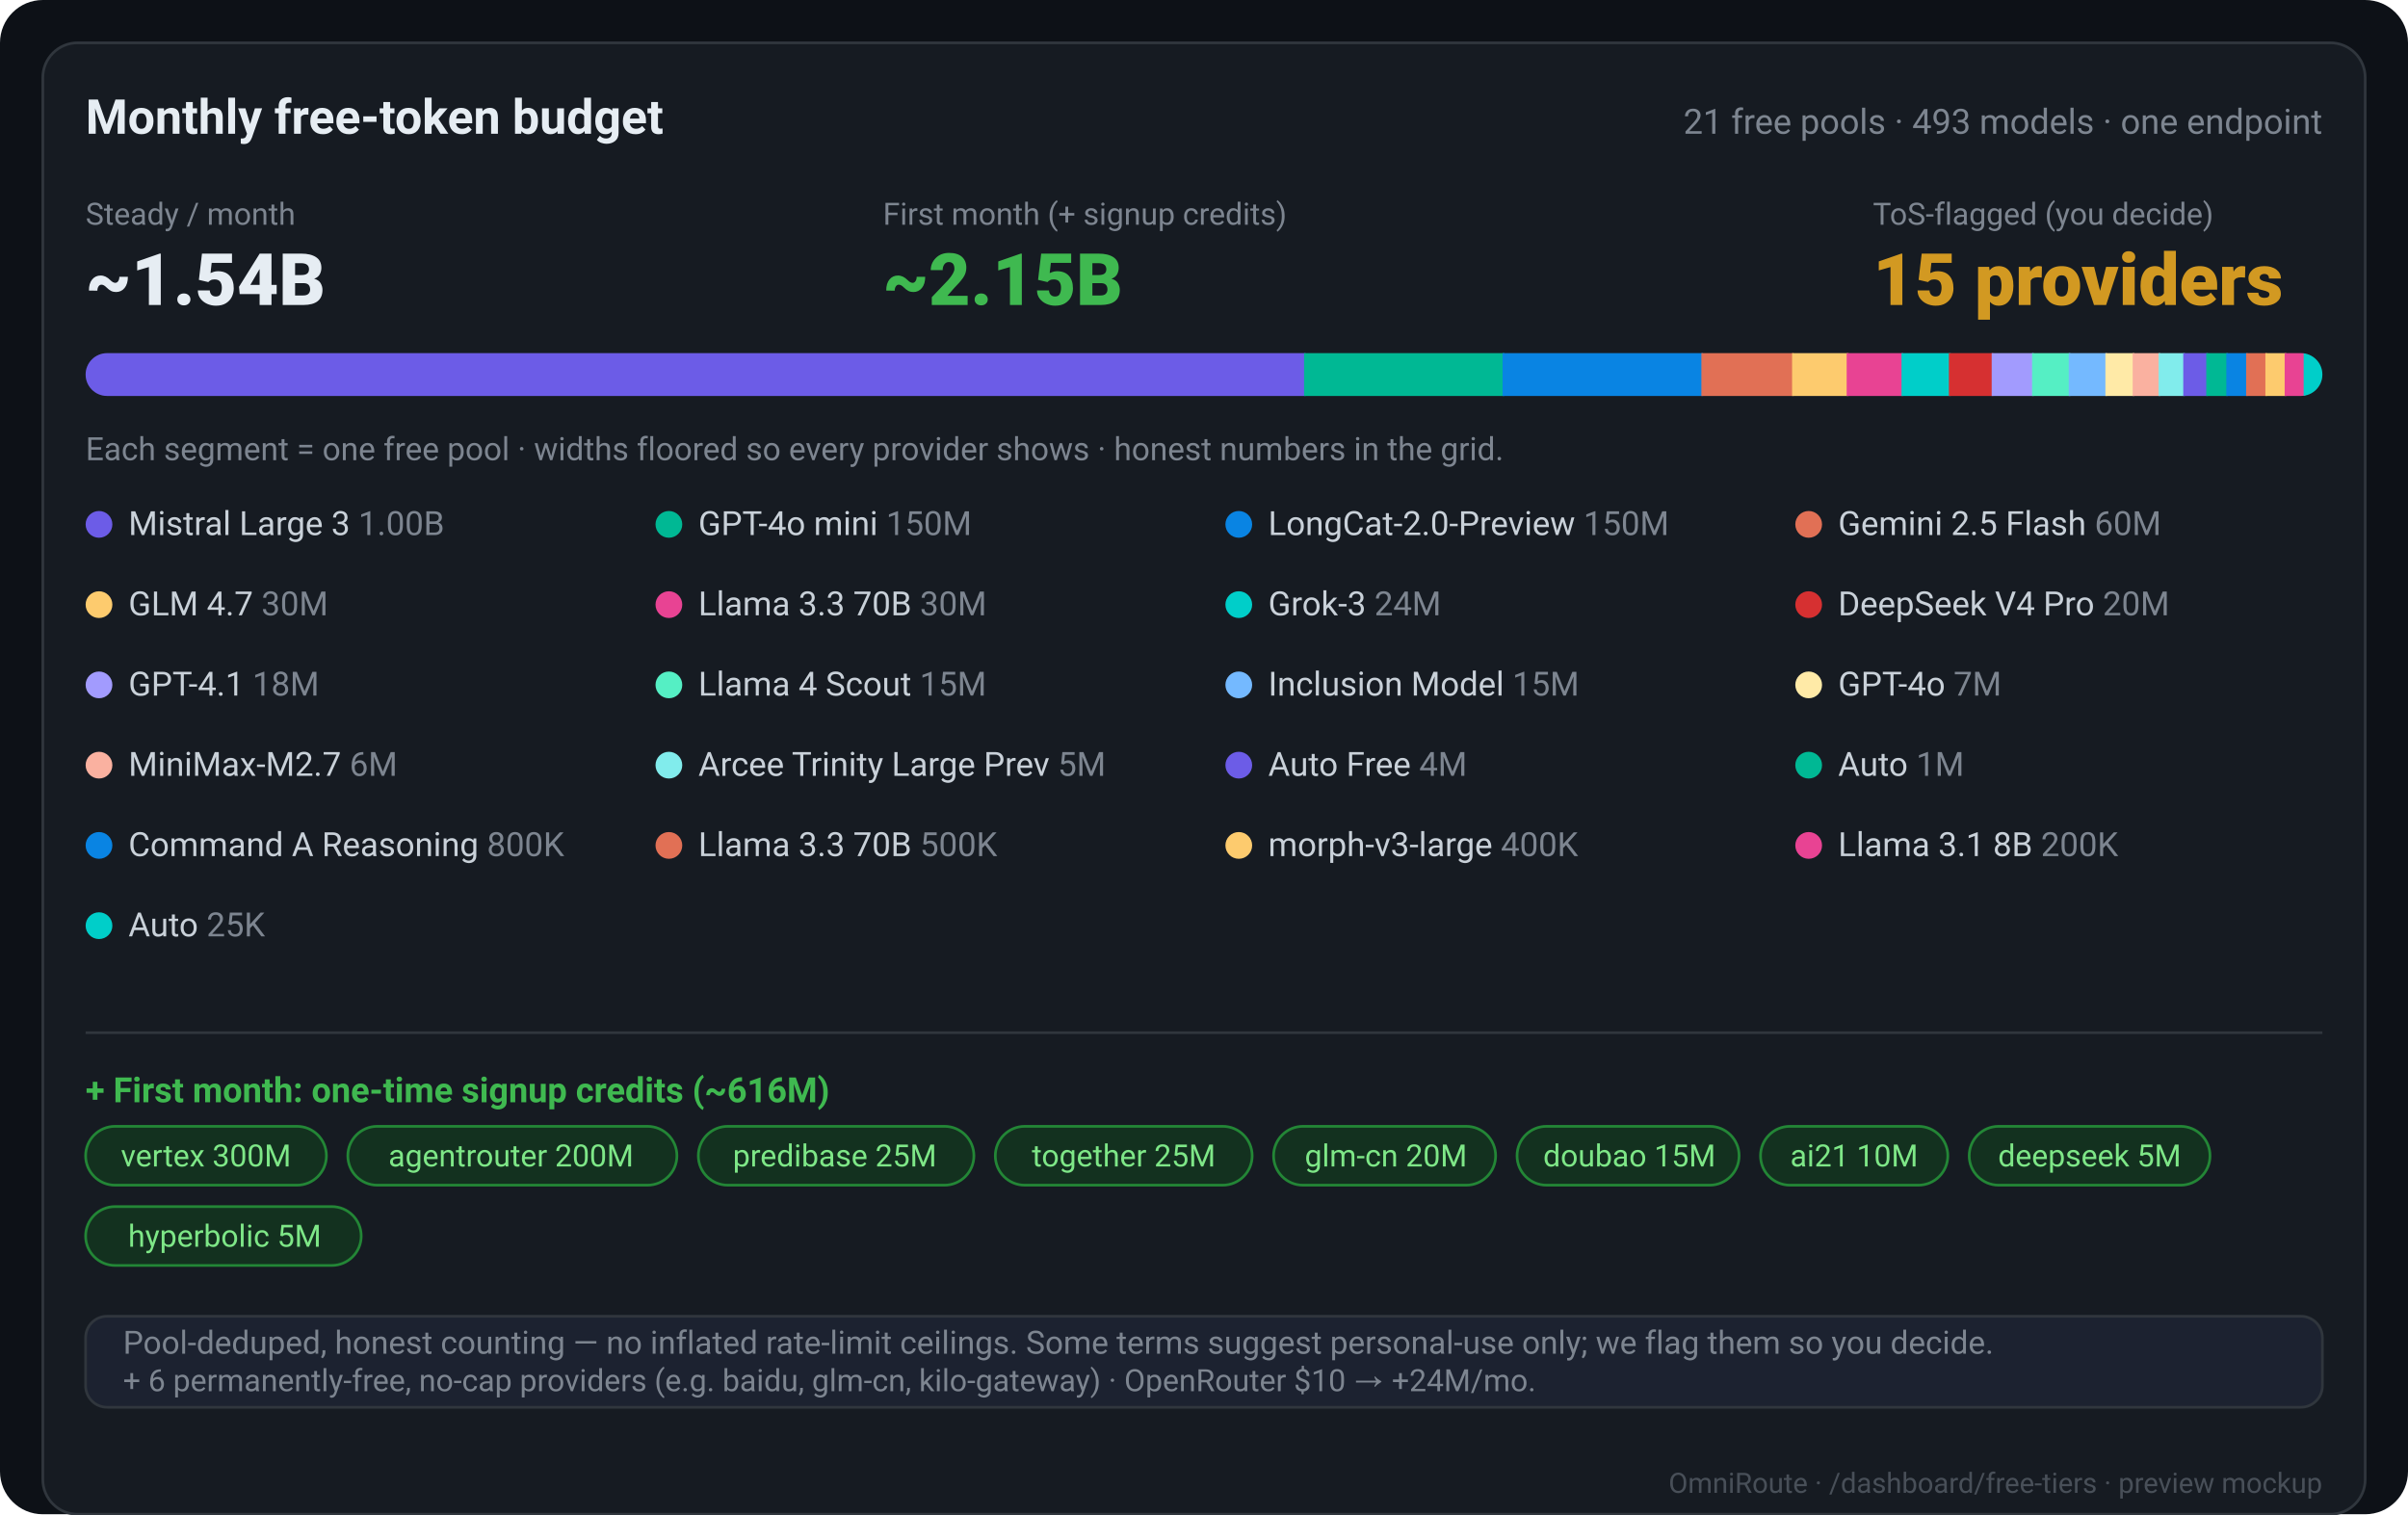
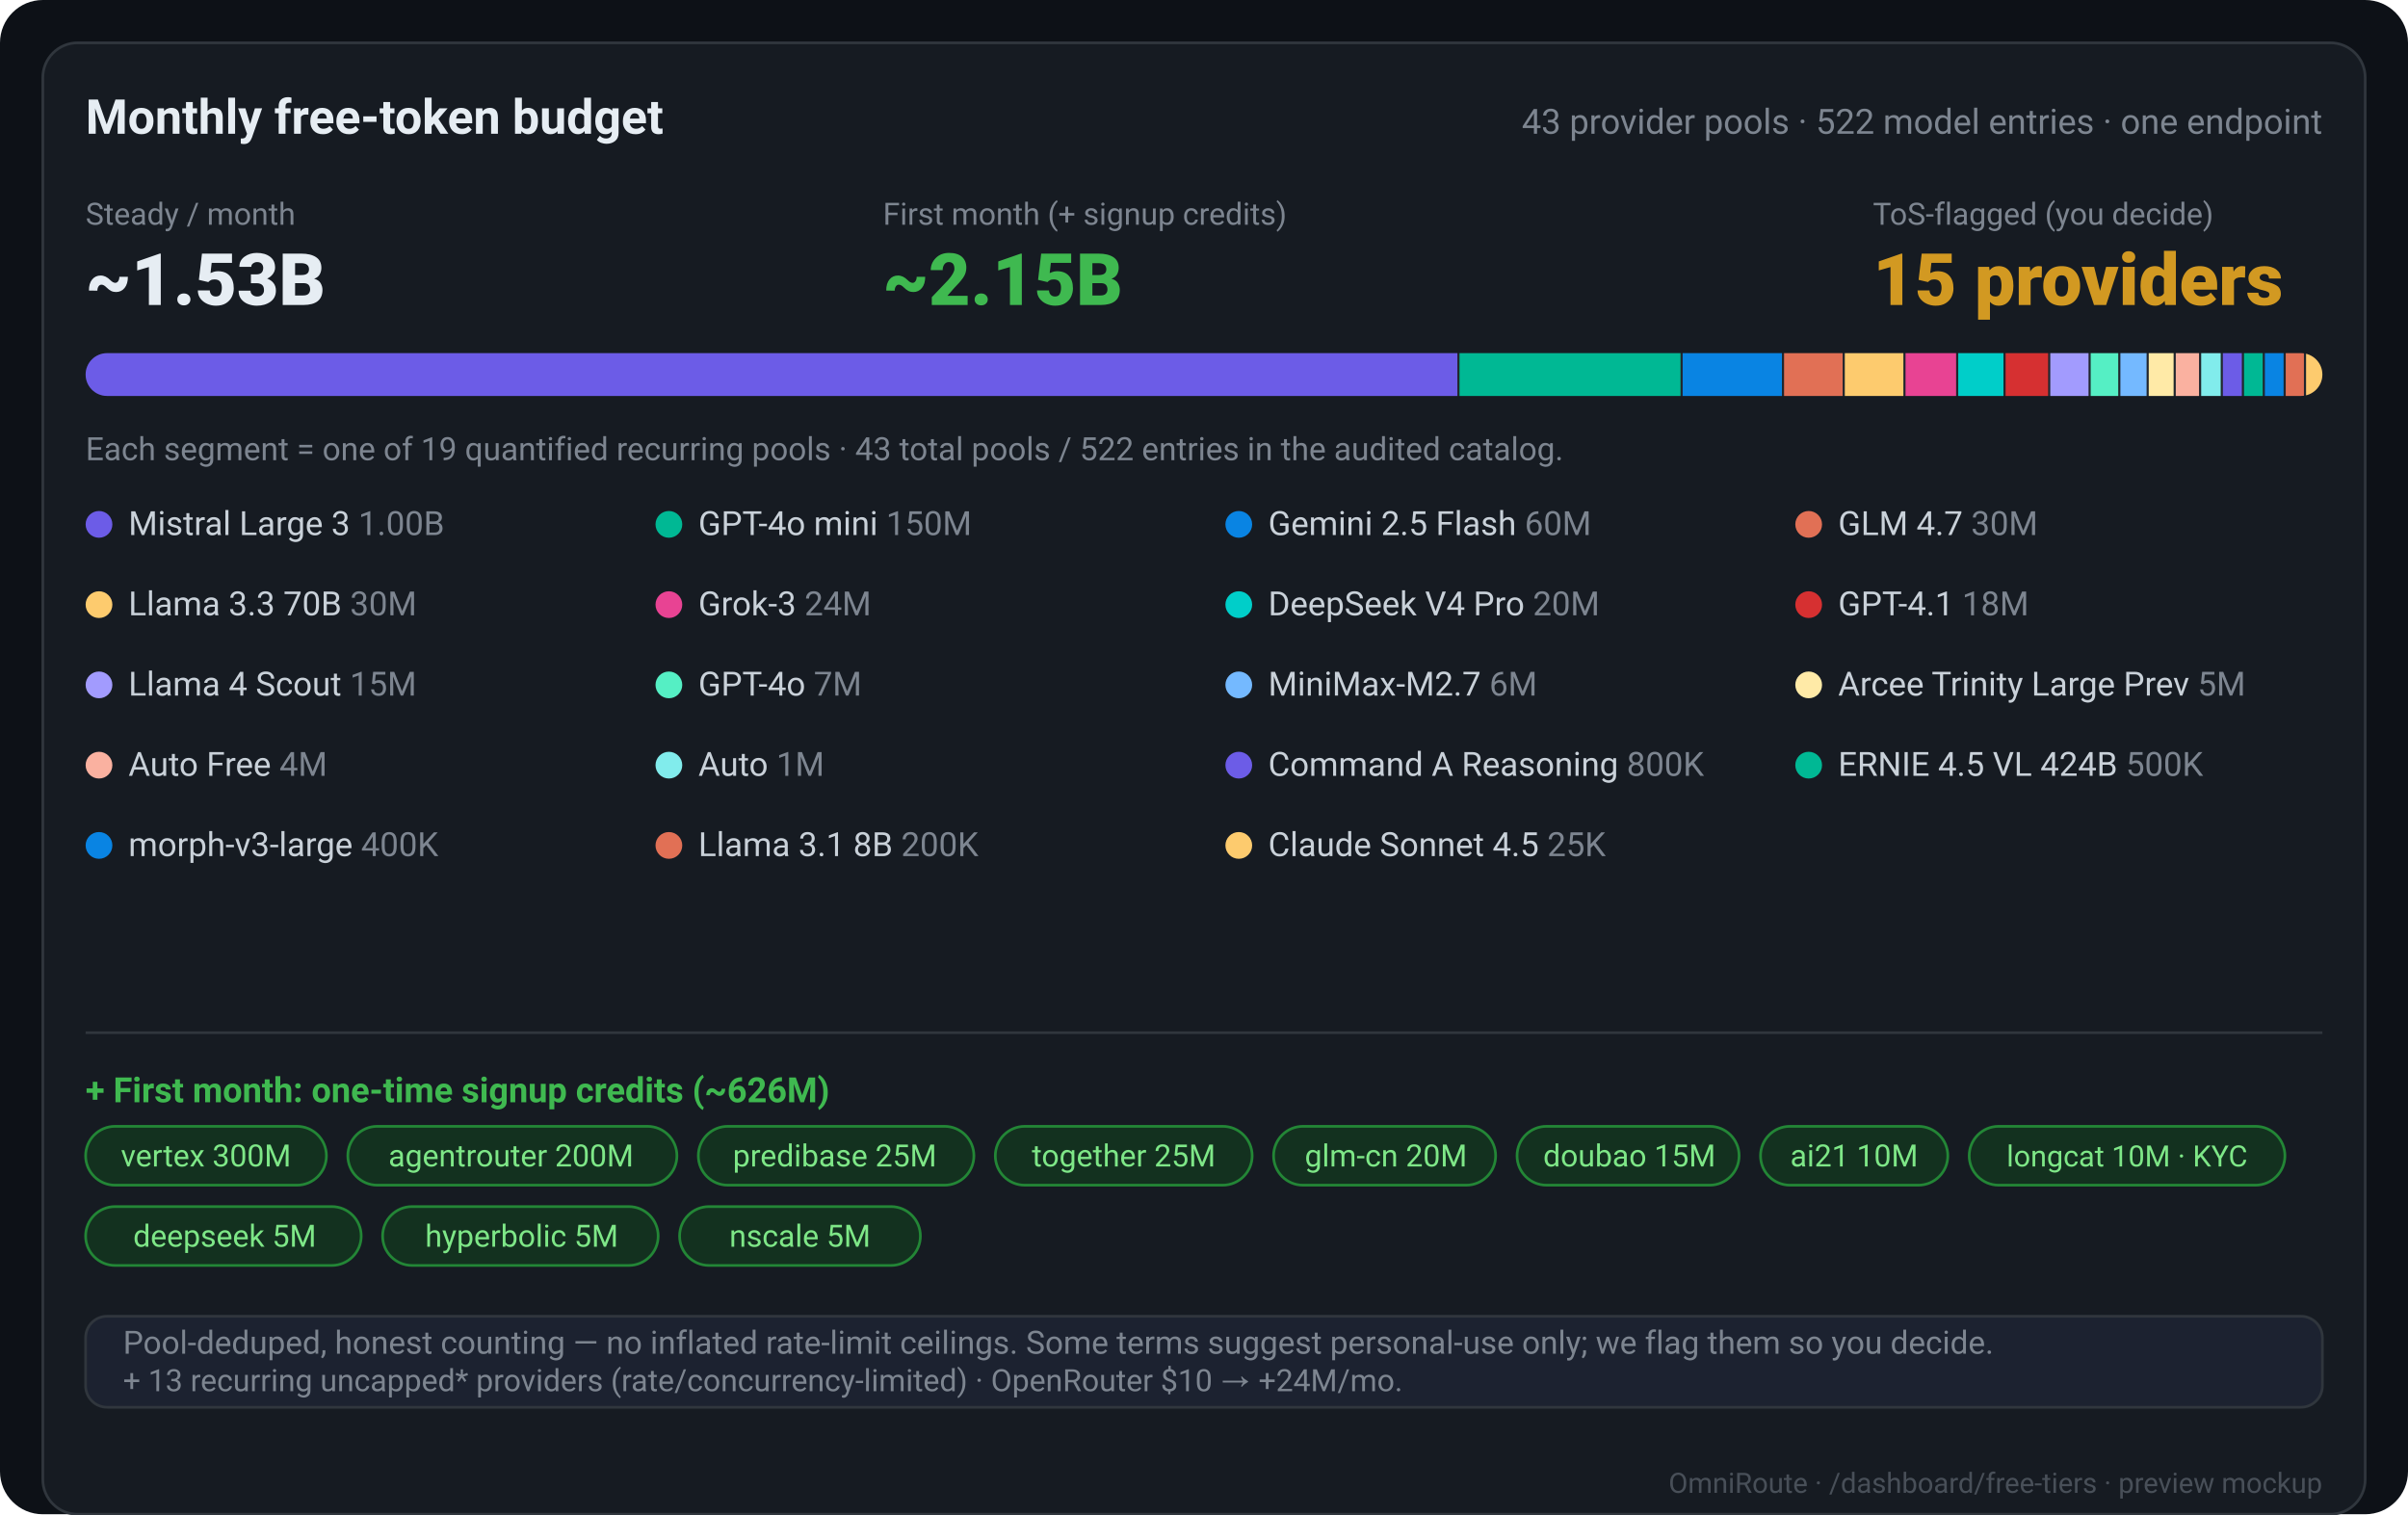
- <svg xmlns="http://www.w3.org/2000/svg" width="900" height="566" viewBox="0 0 900 566" font-family="-apple-system,Segoe UI,Roboto,Helvetica,Arial,sans-serif">
+ <svg xmlns="http://www.w3.org/2000/svg" viewBox="0 0 900 566" role="img" aria-label="OmniRoute free-tier dashboard preview: about 1.53 billion documented recurring tokens per month, about 2.15 billion in the first month, 43 provider pools and 522 model budget entries. The chart shows the 19 quantified recurring pools; one-time signup credits total about 626 million and include a 10 million LongCat grant that requires KYC. Uncapped providers remain subject to rate, concurrency, account, regional, and policy limits." font-family="-apple-system,Segoe UI,Roboto,Helvetica,Arial,sans-serif">
  <rect width="900" height="566" rx="16" fill="#0d1117" />
  <rect x="16" y="16" width="868" height="550" rx="13" fill="#161b22" stroke="#30363d" />
  <text x="868" y="558" fill="#484f58" font-size="10.5" text-anchor="end">OmniRoute · /dashboard/free-tiers · preview mockup</text>
  <text x="32" y="50" fill="#e6edf3" font-size="18" font-weight="700">Monthly free-token budget</text>
-   <text x="868" y="50" fill="#7d8590" font-size="13" text-anchor="end">21 free pools · 493 models · one endpoint</text>
+   <text x="868" y="50" fill="#7d8590" font-size="13" text-anchor="end">43 provider pools · 522 model entries · one endpoint</text>
  <text x="32" y="84" fill="#7d8590" font-size="11.5">Steady / month</text>
-   <text x="32" y="114" fill="#e6edf3" font-size="27" font-weight="800">~1.54B</text>
+   <text x="32" y="114" fill="#e6edf3" font-size="27" font-weight="800">~1.53B</text>
  <text x="330" y="84" fill="#7d8590" font-size="11.5">First month (+ signup credits)</text>
  <text x="330" y="114" fill="#3fb950" font-size="27" font-weight="800">~2.15B</text>
  <text x="700" y="84" fill="#7d8590" font-size="11.5">ToS-flagged (you decide)</text>
  <text x="700" y="114" fill="#d29922" font-size="27" font-weight="800">15 providers</text>
  <clipPath id="bar">
    <rect x="32" y="132" width="836" height="16" rx="8" />
  </clipPath>
  <g clip-path="url(#bar)">
    <rect x="32" y="132" width="836" height="16" fill="#21262d" />
-     <rect x="32.0" y="132" width="456.0" height="16" fill="#6c5ce7" />
-     <rect x="487.4" y="132" width="74.9" height="16" fill="#00b894" />
-     <rect x="561.6" y="132" width="74.9" height="16" fill="#0984e3" />
-     <rect x="635.9" y="132" width="34.5" height="16" fill="#e17055" />
-     <rect x="669.8" y="132" width="21.1" height="16" fill="#fdcb6e" />
-     <rect x="690.2" y="132" width="21.1" height="16" fill="#e84393" />
-     <rect x="710.7" y="132" width="18.4" height="16" fill="#00cec9" />
-     <rect x="728.4" y="132" width="16.6" height="16" fill="#d63031" />
-     <rect x="744.4" y="132" width="15.7" height="16" fill="#a29bfe" />
-     <rect x="759.5" y="132" width="14.3" height="16" fill="#55efc4" />
-     <rect x="773.2" y="132" width="14.3" height="16" fill="#74b9ff" />
-     <rect x="786.9" y="132" width="10.8" height="16" fill="#ffeaa7" />
-     <rect x="797.1" y="132" width="10.3" height="16" fill="#fab1a0" />
-     <rect x="806.8" y="132" width="9.8" height="16" fill="#81ecec" />
-     <rect x="816.0" y="132" width="9.2" height="16" fill="#6c5ce7" />
-     <rect x="824.6" y="132" width="8.1" height="16" fill="#00b894" />
-     <rect x="832.1" y="132" width="8.0" height="16" fill="#0984e3" />
-     <rect x="839.5" y="132" width="7.8" height="16" fill="#e17055" />
-     <rect x="846.7" y="132" width="7.8" height="16" fill="#fdcb6e" />
-     <rect x="853.9" y="132" width="7.7" height="16" fill="#e84393" />
-     <rect x="861.0" y="132" width="7.6" height="16" fill="#00cec9" />
+     <rect x="32.0" y="132" width="512.7" height="16" fill="#6c5ce7" />
+     <rect x="545.5" y="132" width="82.6" height="16" fill="#00b894" />
+     <rect x="628.9" y="132" width="37.1" height="16" fill="#0984e3" />
+     <rect x="666.8" y="132" width="21.9" height="16" fill="#e17055" />
+     <rect x="689.5" y="132" width="21.9" height="16" fill="#fdcb6e" />
+     <rect x="712.2" y="132" width="18.9" height="16" fill="#e84393" />
+     <rect x="731.9" y="132" width="16.9" height="16" fill="#00cec9" />
+     <rect x="749.6" y="132" width="15.9" height="16" fill="#d63031" />
+     <rect x="766.3" y="132" width="14.3" height="16" fill="#a29bfe" />
+     <rect x="781.4" y="132" width="10.3" height="16" fill="#55efc4" />
+     <rect x="792.5" y="132" width="9.8" height="16" fill="#74b9ff" />
+     <rect x="803.1" y="132" width="9.3" height="16" fill="#ffeaa7" />
+     <rect x="813.2" y="132" width="8.7" height="16" fill="#fab1a0" />
+     <rect x="822.7" y="132" width="7.3" height="16" fill="#81ecec" />
+     <rect x="830.8" y="132" width="7.1" height="16" fill="#6c5ce7" />
+     <rect x="838.7" y="132" width="7.0" height="16" fill="#00b894" />
+     <rect x="846.5" y="132" width="7.0" height="16" fill="#0984e3" />
+     <rect x="854.3" y="132" width="6.8" height="16" fill="#e17055" />
+     <rect x="861.9" y="132" width="6.1" height="16" fill="#fdcb6e" />
  </g>
-   <text x="32" y="172" fill="#7d8590" font-size="12">Each segment = one free pool · widths floored so every provider shows · honest numbers in the grid.</text>
+   <text x="32" y="172" fill="#7d8590" font-size="12">Each segment = one of 19 quantified recurring pools · 43 total pools / 522 entries in the audited catalog.</text>
  <circle cx="37" cy="196" r="5" fill="#6c5ce7" />
  <text x="48" y="200" fill="#c9d1d9" font-size="12.5">Mistral Large 3 <tspan fill="#7d8590">1.00B</tspan>
  </text>
  <circle cx="250" cy="196" r="5" fill="#00b894" />
  <text x="261" y="200" fill="#c9d1d9" font-size="12.5">GPT-4o mini <tspan fill="#7d8590">150M</tspan>
  </text>
  <circle cx="463" cy="196" r="5" fill="#0984e3" />
-   <text x="474" y="200" fill="#c9d1d9" font-size="12.5">LongCat-2.0-Preview <tspan fill="#7d8590">150M</tspan>
+   <text x="474" y="200" fill="#c9d1d9" font-size="12.5">Gemini 2.5 Flash <tspan fill="#7d8590">60M</tspan>
  </text>
  <circle cx="676" cy="196" r="5" fill="#e17055" />
-   <text x="687" y="200" fill="#c9d1d9" font-size="12.5">Gemini 2.5 Flash <tspan fill="#7d8590">60M</tspan>
+   <text x="687" y="200" fill="#c9d1d9" font-size="12.5">GLM 4.7 <tspan fill="#7d8590">30M</tspan>
  </text>
  <circle cx="37" cy="226" r="5" fill="#fdcb6e" />
-   <text x="48" y="230" fill="#c9d1d9" font-size="12.5">GLM 4.7 <tspan fill="#7d8590">30M</tspan>
+   <text x="48" y="230" fill="#c9d1d9" font-size="12.5">Llama 3.3 70B <tspan fill="#7d8590">30M</tspan>
  </text>
  <circle cx="250" cy="226" r="5" fill="#e84393" />
-   <text x="261" y="230" fill="#c9d1d9" font-size="12.5">Llama 3.3 70B <tspan fill="#7d8590">30M</tspan>
+   <text x="261" y="230" fill="#c9d1d9" font-size="12.5">Grok-3 <tspan fill="#7d8590">24M</tspan>
  </text>
  <circle cx="463" cy="226" r="5" fill="#00cec9" />
-   <text x="474" y="230" fill="#c9d1d9" font-size="12.5">Grok-3 <tspan fill="#7d8590">24M</tspan>
+   <text x="474" y="230" fill="#c9d1d9" font-size="12.5">DeepSeek V4 Pro <tspan fill="#7d8590">20M</tspan>
  </text>
  <circle cx="676" cy="226" r="5" fill="#d63031" />
-   <text x="687" y="230" fill="#c9d1d9" font-size="12.5">DeepSeek V4 Pro <tspan fill="#7d8590">20M</tspan>
+   <text x="687" y="230" fill="#c9d1d9" font-size="12.5">GPT-4.1 <tspan fill="#7d8590">18M</tspan>
  </text>
  <circle cx="37" cy="256" r="5" fill="#a29bfe" />
-   <text x="48" y="260" fill="#c9d1d9" font-size="12.5">GPT-4.1 <tspan fill="#7d8590">18M</tspan>
+   <text x="48" y="260" fill="#c9d1d9" font-size="12.5">Llama 4 Scout <tspan fill="#7d8590">15M</tspan>
  </text>
  <circle cx="250" cy="256" r="5" fill="#55efc4" />
-   <text x="261" y="260" fill="#c9d1d9" font-size="12.5">Llama 4 Scout <tspan fill="#7d8590">15M</tspan>
+   <text x="261" y="260" fill="#c9d1d9" font-size="12.5">GPT-4o <tspan fill="#7d8590">7M</tspan>
  </text>
  <circle cx="463" cy="256" r="5" fill="#74b9ff" />
-   <text x="474" y="260" fill="#c9d1d9" font-size="12.5">Inclusion Model <tspan fill="#7d8590">15M</tspan>
+   <text x="474" y="260" fill="#c9d1d9" font-size="12.5">MiniMax-M2.7 <tspan fill="#7d8590">6M</tspan>
  </text>
  <circle cx="676" cy="256" r="5" fill="#ffeaa7" />
-   <text x="687" y="260" fill="#c9d1d9" font-size="12.5">GPT-4o <tspan fill="#7d8590">7M</tspan>
+   <text x="687" y="260" fill="#c9d1d9" font-size="12.5">Arcee Trinity Large Prev <tspan fill="#7d8590">5M</tspan>
  </text>
  <circle cx="37" cy="286" r="5" fill="#fab1a0" />
-   <text x="48" y="290" fill="#c9d1d9" font-size="12.5">MiniMax-M2.7 <tspan fill="#7d8590">6M</tspan>
+   <text x="48" y="290" fill="#c9d1d9" font-size="12.5">Auto Free <tspan fill="#7d8590">4M</tspan>
  </text>
  <circle cx="250" cy="286" r="5" fill="#81ecec" />
-   <text x="261" y="290" fill="#c9d1d9" font-size="12.5">Arcee Trinity Large Prev <tspan fill="#7d8590">5M</tspan>
+   <text x="261" y="290" fill="#c9d1d9" font-size="12.5">Auto <tspan fill="#7d8590">1M</tspan>
  </text>
  <circle cx="463" cy="286" r="5" fill="#6c5ce7" />
-   <text x="474" y="290" fill="#c9d1d9" font-size="12.5">Auto Free <tspan fill="#7d8590">4M</tspan>
+   <text x="474" y="290" fill="#c9d1d9" font-size="12.5">Command A Reasoning <tspan fill="#7d8590">800K</tspan>
  </text>
  <circle cx="676" cy="286" r="5" fill="#00b894" />
-   <text x="687" y="290" fill="#c9d1d9" font-size="12.5">Auto <tspan fill="#7d8590">1M</tspan>
+   <text x="687" y="290" fill="#c9d1d9" font-size="12.5">ERNIE 4.5 VL 424B <tspan fill="#7d8590">500K</tspan>
  </text>
  <circle cx="37" cy="316" r="5" fill="#0984e3" />
-   <text x="48" y="320" fill="#c9d1d9" font-size="12.5">Command A Reasoning <tspan fill="#7d8590">800K</tspan>
+   <text x="48" y="320" fill="#c9d1d9" font-size="12.5">morph-v3-large <tspan fill="#7d8590">400K</tspan>
  </text>
  <circle cx="250" cy="316" r="5" fill="#e17055" />
-   <text x="261" y="320" fill="#c9d1d9" font-size="12.5">Llama 3.3 70B <tspan fill="#7d8590">500K</tspan>
+   <text x="261" y="320" fill="#c9d1d9" font-size="12.5">Llama 3.1 8B <tspan fill="#7d8590">200K</tspan>
  </text>
  <circle cx="463" cy="316" r="5" fill="#fdcb6e" />
-   <text x="474" y="320" fill="#c9d1d9" font-size="12.5">morph-v3-large <tspan fill="#7d8590">400K</tspan>
-   </text>
-   <circle cx="676" cy="316" r="5" fill="#e84393" />
-   <text x="687" y="320" fill="#c9d1d9" font-size="12.5">Llama 3.1 8B <tspan fill="#7d8590">200K</tspan>
-   </text>
-   <circle cx="37" cy="346" r="5" fill="#00cec9" />
-   <text x="48" y="350" fill="#c9d1d9" font-size="12.5">Auto <tspan fill="#7d8590">25K</tspan>
+   <text x="474" y="320" fill="#c9d1d9" font-size="12.5">Claude Sonnet 4.5 <tspan fill="#7d8590">25K</tspan>
  </text>
  <line x1="32" y1="386" x2="868" y2="386" stroke="#30363d" />
-   <text x="32" y="412" fill="#3fb950" font-size="13" font-weight="700">+ First month: one-time signup credits (~616M)</text>
+   <text x="32" y="412" fill="#3fb950" font-size="13" font-weight="700">+ First month: one-time signup credits (~626M)</text>
  <rect x="32" y="421" width="90" height="22" rx="11" fill="#13311f" stroke="#238636" />
  <text x="77" y="436" fill="#7ee787" font-size="11.5" text-anchor="middle">vertex 300M</text>
  <rect x="130" y="421" width="123" height="22" rx="11" fill="#13311f" stroke="#238636" />
  <text x="191" y="436" fill="#7ee787" font-size="11.5" text-anchor="middle">agentrouter 200M</text>
  <rect x="261" y="421" width="103" height="22" rx="11" fill="#13311f" stroke="#238636" />
  <text x="312" y="436" fill="#7ee787" font-size="11.5" text-anchor="middle">predibase 25M</text>
  <rect x="372" y="421" width="96" height="22" rx="11" fill="#13311f" stroke="#238636" />
  <text x="420" y="436" fill="#7ee787" font-size="11.5" text-anchor="middle">together 25M</text>
  <rect x="476" y="421" width="83" height="22" rx="11" fill="#13311f" stroke="#238636" />
  <text x="518" y="436" fill="#7ee787" font-size="11.5" text-anchor="middle">glm-cn 20M</text>
  <rect x="567" y="421" width="83" height="22" rx="11" fill="#13311f" stroke="#238636" />
  <text x="609" y="436" fill="#7ee787" font-size="11.5" text-anchor="middle">doubao 15M</text>
  <rect x="658" y="421" width="70" height="22" rx="11" fill="#13311f" stroke="#238636" />
  <text x="693" y="436" fill="#7ee787" font-size="11.5" text-anchor="middle">ai21 10M</text>
-   <rect x="736" y="421" width="90" height="22" rx="11" fill="#13311f" stroke="#238636" />
-   <text x="781" y="436" fill="#7ee787" font-size="11.5" text-anchor="middle">deepseek 5M</text>
+   <rect x="736" y="421" width="118" height="22" rx="11" fill="#13311f" stroke="#238636" />
+   <text x="795" y="436" fill="#7ee787" font-size="11" text-anchor="middle">longcat 10M · KYC</text>
  <rect x="32" y="451" width="103" height="22" rx="11" fill="#13311f" stroke="#238636" />
-   <text x="84" y="466" fill="#7ee787" font-size="11.5" text-anchor="middle">hyperbolic 5M</text>
+   <text x="84" y="466" fill="#7ee787" font-size="11.5" text-anchor="middle">deepseek 5M</text>
+   <rect x="143" y="451" width="103" height="22" rx="11" fill="#13311f" stroke="#238636" />
+   <text x="195" y="466" fill="#7ee787" font-size="11.5" text-anchor="middle">hyperbolic 5M</text>
+   <rect x="254" y="451" width="90" height="22" rx="11" fill="#13311f" stroke="#238636" />
+   <text x="299" y="466" fill="#7ee787" font-size="11.5" text-anchor="middle">nscale 5M</text>
  <rect x="32" y="492" width="836" height="34" rx="8" fill="#1c2230" stroke="#30363d" />
  <text x="46" y="506" fill="#7d8590" font-size="12">Pool-deduped, honest counting — no inflated rate-limit ceilings. Some terms suggest personal-use only; we flag them so you decide.</text>
-   <text x="46" y="520" fill="#7d8590" font-size="11.5">+ 6 permanently-free, no-cap providers (e.g. baidu, glm-cn, kilo-gateway) · OpenRouter $10 → +24M/mo.</text>
+   <text x="46" y="520" fill="#7d8590" font-size="11.5">+ 13 recurring uncapped* providers (rate/concurrency-limited) · OpenRouter $10 → +24M/mo.</text>
</svg>
